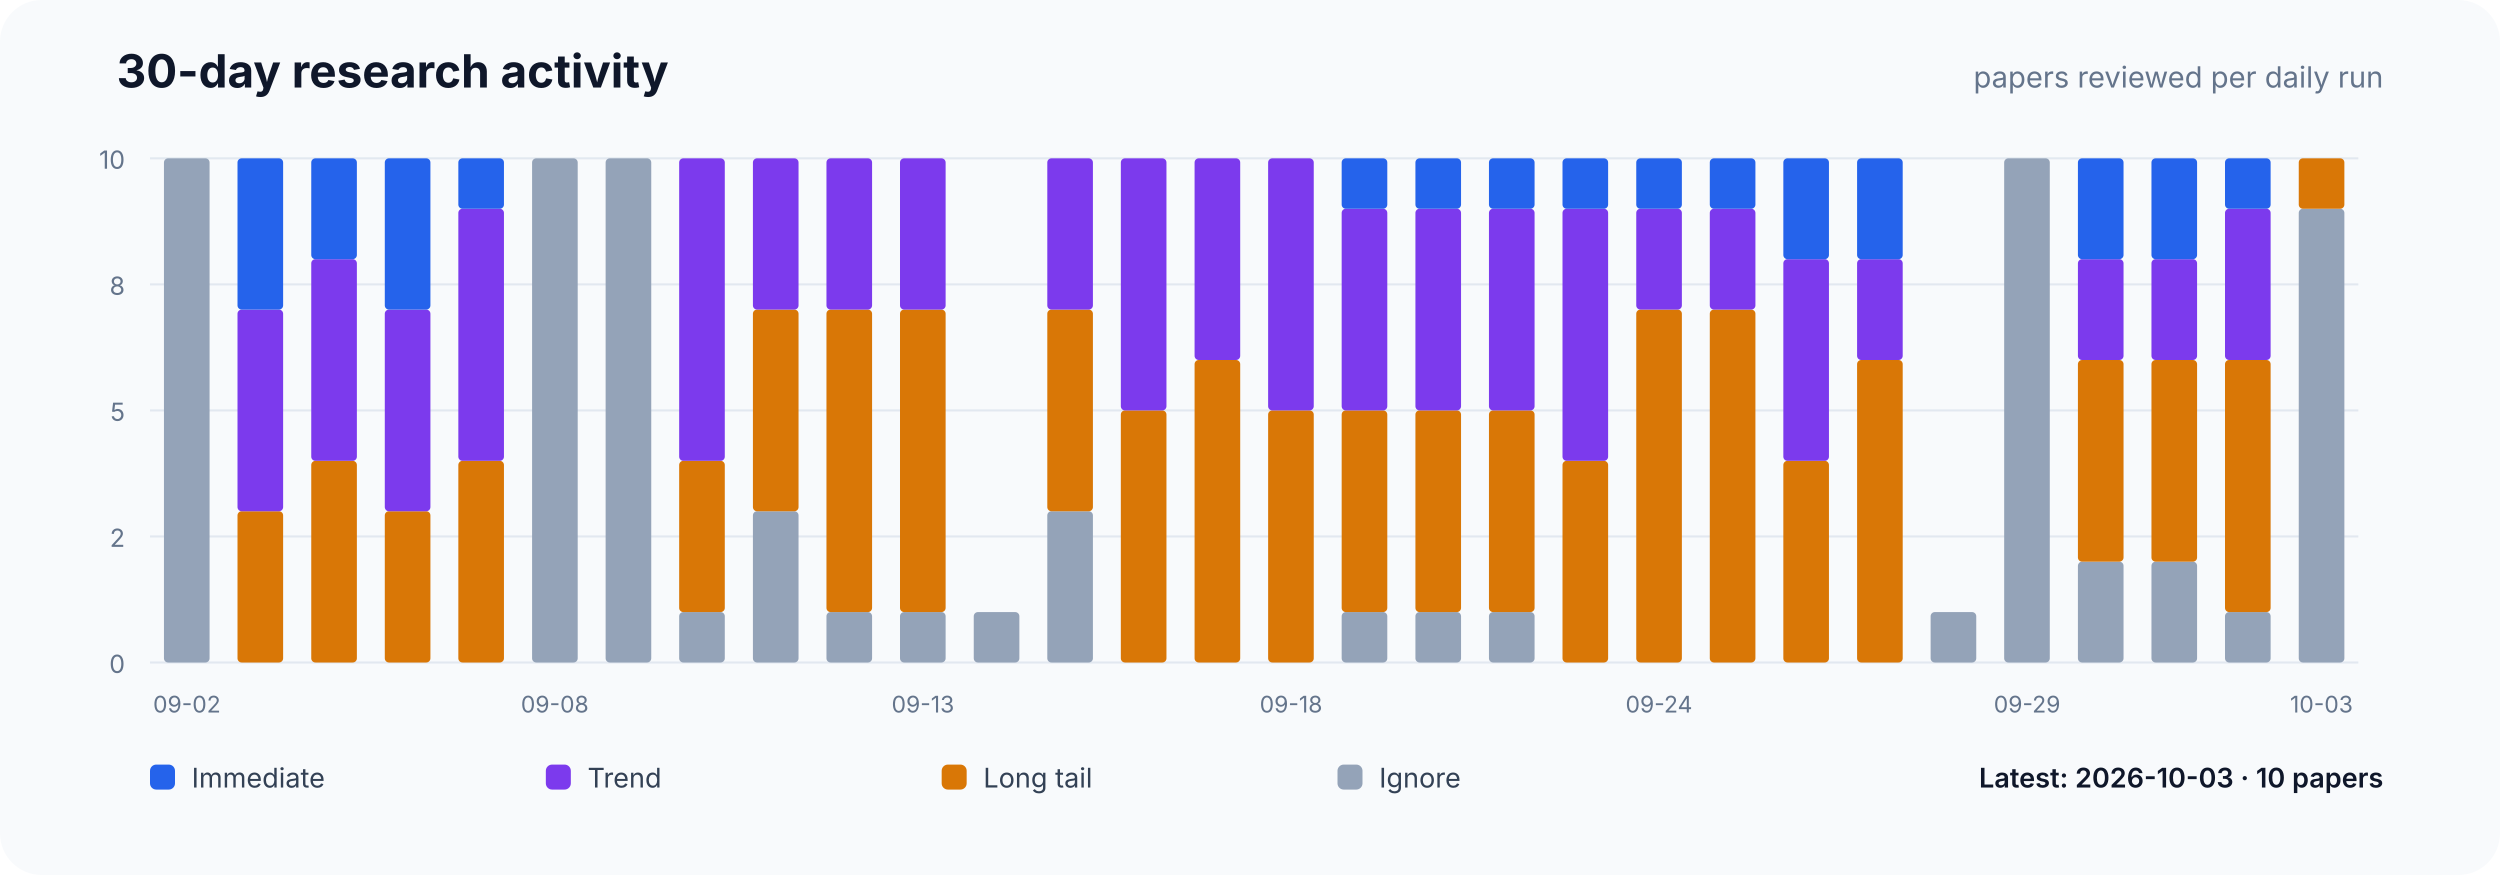
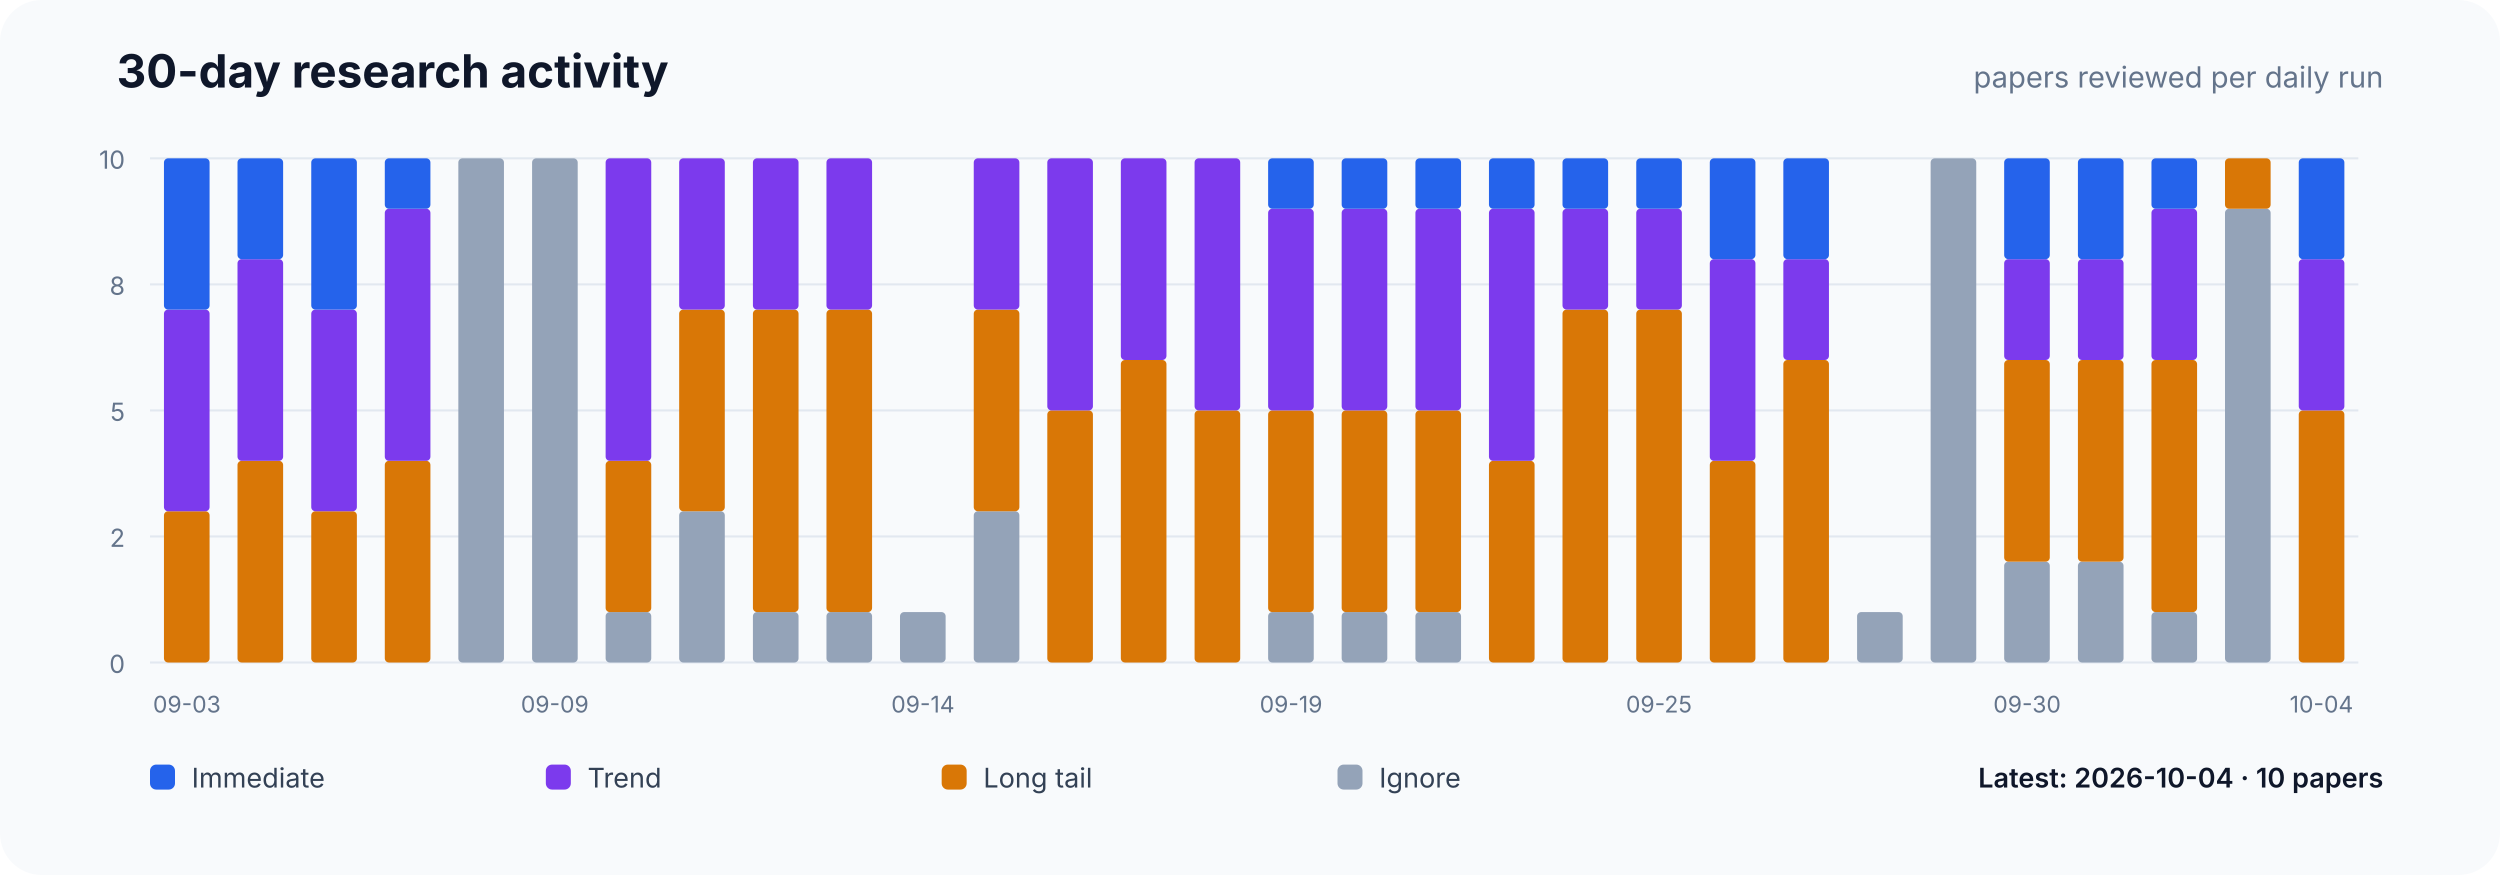
<svg xmlns="http://www.w3.org/2000/svg" width="1200" height="420" viewBox="0 0 1200 420" role="img" aria-labelledby="title desc">
  <rect width="1200" height="420" rx="20" fill="#f8fafc" />
  <text x="56" y="42" font-family="Inter,system-ui,sans-serif" font-size="22" font-weight="700" fill="#0f172a">30-day research activity</text>
  <text x="1144" y="42" text-anchor="end" font-family="Inter,system-ui,sans-serif" font-size="14" fill="#64748b">papers reviewed per daily run</text>
  <line x1="72" y1="318.0" x2="1132" y2="318.0" stroke="#e2e8f0" />
  <text x="60" y="323.0" text-anchor="end" font-family="Inter,system-ui,sans-serif" font-size="12" fill="#64748b">0</text>
  <line x1="72" y1="257.5" x2="1132" y2="257.5" stroke="#e2e8f0" />
  <text x="60" y="262.5" text-anchor="end" font-family="Inter,system-ui,sans-serif" font-size="12" fill="#64748b">2</text>
  <line x1="72" y1="197.0" x2="1132" y2="197.0" stroke="#e2e8f0" />
  <text x="60" y="202.0" text-anchor="end" font-family="Inter,system-ui,sans-serif" font-size="12" fill="#64748b">5</text>
  <line x1="72" y1="136.5" x2="1132" y2="136.5" stroke="#e2e8f0" />
  <text x="60" y="141.5" text-anchor="end" font-family="Inter,system-ui,sans-serif" font-size="12" fill="#64748b">8</text>
  <line x1="72" y1="76.0" x2="1132" y2="76.0" stroke="#e2e8f0" />
  <text x="60" y="81.0" text-anchor="end" font-family="Inter,system-ui,sans-serif" font-size="12" fill="#64748b">10</text>
-   <rect x="78.7" y="76.0" width="21.9" height="242.0" rx="2" fill="#94a3b8" />
-   <rect x="78.7" y="76.0" width="21.9" height="0.0" rx="2" fill="#d97706" />
-   <rect x="78.7" y="76.0" width="21.9" height="0.0" rx="2" fill="#7c3aed" />
-   <rect x="78.7" y="76.0" width="21.9" height="0.0" rx="2" fill="#2563eb" />
-   <text x="89.7" y="342" text-anchor="middle" font-family="Inter,system-ui,sans-serif" font-size="11" fill="#64748b">09-02</text>
+   <rect x="78.7" y="318.0" width="21.9" height="0.0" rx="2" fill="#94a3b8" />
+   <rect x="78.7" y="245.4" width="21.9" height="72.6" rx="2" fill="#d97706" />
+   <rect x="78.7" y="148.6" width="21.9" height="96.8" rx="2" fill="#7c3aed" />
+   <rect x="78.7" y="76.0" width="21.9" height="72.6" rx="2" fill="#2563eb" />
+   <text x="89.7" y="342" text-anchor="middle" font-family="Inter,system-ui,sans-serif" font-size="11" fill="#64748b">09-03</text>
  <rect x="114.0" y="318.0" width="21.9" height="0.0" rx="2" fill="#94a3b8" />
-   <rect x="114.0" y="245.4" width="21.9" height="72.6" rx="2" fill="#d97706" />
-   <rect x="114.0" y="148.6" width="21.9" height="96.8" rx="2" fill="#7c3aed" />
-   <rect x="114.0" y="76.0" width="21.9" height="72.6" rx="2" fill="#2563eb" />
+   <rect x="114.0" y="221.2" width="21.9" height="96.8" rx="2" fill="#d97706" />
+   <rect x="114.0" y="124.4" width="21.9" height="96.8" rx="2" fill="#7c3aed" />
+   <rect x="114.0" y="76.0" width="21.9" height="48.4" rx="2" fill="#2563eb" />
  <rect x="149.4" y="318.0" width="21.9" height="0.0" rx="2" fill="#94a3b8" />
-   <rect x="149.4" y="221.2" width="21.9" height="96.8" rx="2" fill="#d97706" />
-   <rect x="149.4" y="124.4" width="21.9" height="96.8" rx="2" fill="#7c3aed" />
-   <rect x="149.4" y="76.0" width="21.9" height="48.4" rx="2" fill="#2563eb" />
+   <rect x="149.4" y="245.4" width="21.9" height="72.6" rx="2" fill="#d97706" />
+   <rect x="149.4" y="148.6" width="21.9" height="96.8" rx="2" fill="#7c3aed" />
+   <rect x="149.4" y="76.0" width="21.9" height="72.6" rx="2" fill="#2563eb" />
  <rect x="184.7" y="318.0" width="21.9" height="0.0" rx="2" fill="#94a3b8" />
-   <rect x="184.7" y="245.4" width="21.9" height="72.6" rx="2" fill="#d97706" />
-   <rect x="184.7" y="148.6" width="21.9" height="96.8" rx="2" fill="#7c3aed" />
-   <rect x="184.7" y="76.0" width="21.9" height="72.6" rx="2" fill="#2563eb" />
-   <rect x="220.0" y="318.0" width="21.9" height="0.0" rx="2" fill="#94a3b8" />
-   <rect x="220.0" y="221.2" width="21.9" height="96.8" rx="2" fill="#d97706" />
-   <rect x="220.0" y="100.2" width="21.9" height="121.0" rx="2" fill="#7c3aed" />
-   <rect x="220.0" y="76.0" width="21.9" height="24.2" rx="2" fill="#2563eb" />
+   <rect x="184.7" y="221.2" width="21.9" height="96.8" rx="2" fill="#d97706" />
+   <rect x="184.7" y="100.2" width="21.9" height="121.0" rx="2" fill="#7c3aed" />
+   <rect x="184.7" y="76.0" width="21.9" height="24.2" rx="2" fill="#2563eb" />
+   <rect x="220.0" y="76.0" width="21.9" height="242.0" rx="2" fill="#94a3b8" />
+   <rect x="220.0" y="76.0" width="21.9" height="0.0" rx="2" fill="#d97706" />
+   <rect x="220.0" y="76.0" width="21.9" height="0.0" rx="2" fill="#7c3aed" />
+   <rect x="220.0" y="76.0" width="21.9" height="0.0" rx="2" fill="#2563eb" />
  <rect x="255.4" y="76.0" width="21.9" height="242.0" rx="2" fill="#94a3b8" />
  <rect x="255.4" y="76.0" width="21.9" height="0.0" rx="2" fill="#d97706" />
  <rect x="255.4" y="76.0" width="21.9" height="0.0" rx="2" fill="#7c3aed" />
  <rect x="255.4" y="76.0" width="21.9" height="0.0" rx="2" fill="#2563eb" />
-   <text x="266.3" y="342" text-anchor="middle" font-family="Inter,system-ui,sans-serif" font-size="11" fill="#64748b">09-08</text>
-   <rect x="290.7" y="76.0" width="21.9" height="242.0" rx="2" fill="#94a3b8" />
-   <rect x="290.7" y="76.0" width="21.9" height="0.0" rx="2" fill="#d97706" />
-   <rect x="290.7" y="76.0" width="21.9" height="0.0" rx="2" fill="#7c3aed" />
+   <text x="266.3" y="342" text-anchor="middle" font-family="Inter,system-ui,sans-serif" font-size="11" fill="#64748b">09-09</text>
+   <rect x="290.7" y="293.8" width="21.9" height="24.2" rx="2" fill="#94a3b8" />
+   <rect x="290.7" y="221.2" width="21.9" height="72.6" rx="2" fill="#d97706" />
+   <rect x="290.7" y="76.0" width="21.9" height="145.2" rx="2" fill="#7c3aed" />
  <rect x="290.7" y="76.0" width="21.9" height="0.0" rx="2" fill="#2563eb" />
-   <rect x="326.0" y="293.8" width="21.9" height="24.2" rx="2" fill="#94a3b8" />
-   <rect x="326.0" y="221.2" width="21.9" height="72.6" rx="2" fill="#d97706" />
-   <rect x="326.0" y="76.0" width="21.9" height="145.2" rx="2" fill="#7c3aed" />
+   <rect x="326.0" y="245.4" width="21.9" height="72.6" rx="2" fill="#94a3b8" />
+   <rect x="326.0" y="148.6" width="21.9" height="96.8" rx="2" fill="#d97706" />
+   <rect x="326.0" y="76.0" width="21.9" height="72.6" rx="2" fill="#7c3aed" />
  <rect x="326.0" y="76.0" width="21.9" height="0.0" rx="2" fill="#2563eb" />
-   <rect x="361.4" y="245.4" width="21.9" height="72.6" rx="2" fill="#94a3b8" />
-   <rect x="361.4" y="148.6" width="21.9" height="96.8" rx="2" fill="#d97706" />
+   <rect x="361.4" y="293.8" width="21.9" height="24.2" rx="2" fill="#94a3b8" />
+   <rect x="361.4" y="148.6" width="21.9" height="145.2" rx="2" fill="#d97706" />
  <rect x="361.4" y="76.0" width="21.9" height="72.6" rx="2" fill="#7c3aed" />
  <rect x="361.4" y="76.0" width="21.9" height="0.0" rx="2" fill="#2563eb" />
  <rect x="396.7" y="293.8" width="21.9" height="24.2" rx="2" fill="#94a3b8" />
  <rect x="396.7" y="148.6" width="21.9" height="145.2" rx="2" fill="#d97706" />
  <rect x="396.7" y="76.0" width="21.9" height="72.6" rx="2" fill="#7c3aed" />
  <rect x="396.7" y="76.0" width="21.9" height="0.0" rx="2" fill="#2563eb" />
  <rect x="432.0" y="293.8" width="21.9" height="24.2" rx="2" fill="#94a3b8" />
-   <rect x="432.0" y="148.6" width="21.9" height="145.2" rx="2" fill="#d97706" />
-   <rect x="432.0" y="76.0" width="21.9" height="72.6" rx="2" fill="#7c3aed" />
-   <rect x="432.0" y="76.0" width="21.9" height="0.0" rx="2" fill="#2563eb" />
-   <text x="443.0" y="342" text-anchor="middle" font-family="Inter,system-ui,sans-serif" font-size="11" fill="#64748b">09-13</text>
-   <rect x="467.4" y="293.8" width="21.9" height="24.2" rx="2" fill="#94a3b8" />
-   <rect x="467.4" y="293.8" width="21.9" height="0.0" rx="2" fill="#d97706" />
-   <rect x="467.4" y="293.8" width="21.9" height="0.0" rx="2" fill="#7c3aed" />
-   <rect x="467.4" y="293.8" width="21.9" height="0.0" rx="2" fill="#2563eb" />
-   <rect x="502.7" y="245.4" width="21.9" height="72.6" rx="2" fill="#94a3b8" />
-   <rect x="502.7" y="148.6" width="21.9" height="96.8" rx="2" fill="#d97706" />
-   <rect x="502.7" y="76.0" width="21.9" height="72.6" rx="2" fill="#7c3aed" />
+   <rect x="432.0" y="293.8" width="21.9" height="0.0" rx="2" fill="#d97706" />
+   <rect x="432.0" y="293.8" width="21.9" height="0.0" rx="2" fill="#7c3aed" />
+   <rect x="432.0" y="293.8" width="21.9" height="0.0" rx="2" fill="#2563eb" />
+   <text x="443.0" y="342" text-anchor="middle" font-family="Inter,system-ui,sans-serif" font-size="11" fill="#64748b">09-14</text>
+   <rect x="467.4" y="245.4" width="21.9" height="72.6" rx="2" fill="#94a3b8" />
+   <rect x="467.4" y="148.6" width="21.9" height="96.8" rx="2" fill="#d97706" />
+   <rect x="467.4" y="76.0" width="21.9" height="72.6" rx="2" fill="#7c3aed" />
+   <rect x="467.4" y="76.0" width="21.9" height="0.0" rx="2" fill="#2563eb" />
+   <rect x="502.7" y="318.0" width="21.9" height="0.0" rx="2" fill="#94a3b8" />
+   <rect x="502.7" y="197.0" width="21.9" height="121.0" rx="2" fill="#d97706" />
+   <rect x="502.7" y="76.0" width="21.9" height="121.0" rx="2" fill="#7c3aed" />
  <rect x="502.7" y="76.0" width="21.9" height="0.0" rx="2" fill="#2563eb" />
  <rect x="538.0" y="318.0" width="21.9" height="0.0" rx="2" fill="#94a3b8" />
-   <rect x="538.0" y="197.0" width="21.9" height="121.0" rx="2" fill="#d97706" />
-   <rect x="538.0" y="76.0" width="21.9" height="121.0" rx="2" fill="#7c3aed" />
+   <rect x="538.0" y="172.8" width="21.9" height="145.2" rx="2" fill="#d97706" />
+   <rect x="538.0" y="76.0" width="21.9" height="96.8" rx="2" fill="#7c3aed" />
  <rect x="538.0" y="76.0" width="21.9" height="0.0" rx="2" fill="#2563eb" />
  <rect x="573.4" y="318.0" width="21.9" height="0.0" rx="2" fill="#94a3b8" />
-   <rect x="573.4" y="172.8" width="21.9" height="145.2" rx="2" fill="#d97706" />
-   <rect x="573.4" y="76.0" width="21.9" height="96.8" rx="2" fill="#7c3aed" />
+   <rect x="573.4" y="197.0" width="21.9" height="121.0" rx="2" fill="#d97706" />
+   <rect x="573.4" y="76.0" width="21.9" height="121.0" rx="2" fill="#7c3aed" />
  <rect x="573.4" y="76.0" width="21.9" height="0.0" rx="2" fill="#2563eb" />
-   <rect x="608.7" y="318.0" width="21.9" height="0.0" rx="2" fill="#94a3b8" />
-   <rect x="608.7" y="197.0" width="21.9" height="121.0" rx="2" fill="#d97706" />
-   <rect x="608.7" y="76.0" width="21.9" height="121.0" rx="2" fill="#7c3aed" />
-   <rect x="608.7" y="76.0" width="21.9" height="0.0" rx="2" fill="#2563eb" />
-   <text x="619.7" y="342" text-anchor="middle" font-family="Inter,system-ui,sans-serif" font-size="11" fill="#64748b">09-18</text>
+   <rect x="608.7" y="293.8" width="21.9" height="24.2" rx="2" fill="#94a3b8" />
+   <rect x="608.7" y="197.0" width="21.9" height="96.8" rx="2" fill="#d97706" />
+   <rect x="608.7" y="100.2" width="21.9" height="96.8" rx="2" fill="#7c3aed" />
+   <rect x="608.7" y="76.0" width="21.9" height="24.2" rx="2" fill="#2563eb" />
+   <text x="619.7" y="342" text-anchor="middle" font-family="Inter,system-ui,sans-serif" font-size="11" fill="#64748b">09-19</text>
  <rect x="644.0" y="293.8" width="21.9" height="24.2" rx="2" fill="#94a3b8" />
  <rect x="644.0" y="197.0" width="21.9" height="96.8" rx="2" fill="#d97706" />
  <rect x="644.0" y="100.2" width="21.9" height="96.8" rx="2" fill="#7c3aed" />
  <rect x="644.0" y="76.0" width="21.9" height="24.2" rx="2" fill="#2563eb" />
  <rect x="679.4" y="293.8" width="21.9" height="24.2" rx="2" fill="#94a3b8" />
  <rect x="679.4" y="197.0" width="21.9" height="96.8" rx="2" fill="#d97706" />
  <rect x="679.4" y="100.2" width="21.9" height="96.8" rx="2" fill="#7c3aed" />
  <rect x="679.4" y="76.0" width="21.9" height="24.2" rx="2" fill="#2563eb" />
-   <rect x="714.7" y="293.8" width="21.9" height="24.2" rx="2" fill="#94a3b8" />
-   <rect x="714.7" y="197.0" width="21.9" height="96.8" rx="2" fill="#d97706" />
-   <rect x="714.7" y="100.2" width="21.9" height="96.8" rx="2" fill="#7c3aed" />
+   <rect x="714.7" y="318.0" width="21.9" height="0.0" rx="2" fill="#94a3b8" />
+   <rect x="714.7" y="221.2" width="21.9" height="96.8" rx="2" fill="#d97706" />
+   <rect x="714.7" y="100.2" width="21.9" height="121.0" rx="2" fill="#7c3aed" />
  <rect x="714.7" y="76.0" width="21.9" height="24.2" rx="2" fill="#2563eb" />
  <rect x="750.0" y="318.0" width="21.9" height="0.0" rx="2" fill="#94a3b8" />
-   <rect x="750.0" y="221.2" width="21.9" height="96.8" rx="2" fill="#d97706" />
-   <rect x="750.0" y="100.2" width="21.9" height="121.0" rx="2" fill="#7c3aed" />
+   <rect x="750.0" y="148.6" width="21.9" height="169.4" rx="2" fill="#d97706" />
+   <rect x="750.0" y="100.2" width="21.9" height="48.4" rx="2" fill="#7c3aed" />
  <rect x="750.0" y="76.0" width="21.9" height="24.2" rx="2" fill="#2563eb" />
  <rect x="785.4" y="318.0" width="21.9" height="0.0" rx="2" fill="#94a3b8" />
  <rect x="785.4" y="148.6" width="21.9" height="169.4" rx="2" fill="#d97706" />
  <rect x="785.4" y="100.2" width="21.9" height="48.4" rx="2" fill="#7c3aed" />
  <rect x="785.4" y="76.0" width="21.9" height="24.2" rx="2" fill="#2563eb" />
-   <text x="796.3" y="342" text-anchor="middle" font-family="Inter,system-ui,sans-serif" font-size="11" fill="#64748b">09-24</text>
+   <text x="796.3" y="342" text-anchor="middle" font-family="Inter,system-ui,sans-serif" font-size="11" fill="#64748b">09-25</text>
  <rect x="820.7" y="318.0" width="21.9" height="0.0" rx="2" fill="#94a3b8" />
-   <rect x="820.7" y="148.6" width="21.9" height="169.4" rx="2" fill="#d97706" />
-   <rect x="820.7" y="100.2" width="21.9" height="48.4" rx="2" fill="#7c3aed" />
-   <rect x="820.7" y="76.0" width="21.9" height="24.2" rx="2" fill="#2563eb" />
+   <rect x="820.7" y="221.2" width="21.9" height="96.8" rx="2" fill="#d97706" />
+   <rect x="820.7" y="124.4" width="21.9" height="96.8" rx="2" fill="#7c3aed" />
+   <rect x="820.7" y="76.0" width="21.9" height="48.4" rx="2" fill="#2563eb" />
  <rect x="856.0" y="318.0" width="21.9" height="0.0" rx="2" fill="#94a3b8" />
-   <rect x="856.0" y="221.2" width="21.9" height="96.8" rx="2" fill="#d97706" />
-   <rect x="856.0" y="124.4" width="21.9" height="96.8" rx="2" fill="#7c3aed" />
+   <rect x="856.0" y="172.8" width="21.9" height="145.2" rx="2" fill="#d97706" />
+   <rect x="856.0" y="124.4" width="21.9" height="48.4" rx="2" fill="#7c3aed" />
  <rect x="856.0" y="76.0" width="21.9" height="48.4" rx="2" fill="#2563eb" />
-   <rect x="891.4" y="318.0" width="21.9" height="0.0" rx="2" fill="#94a3b8" />
-   <rect x="891.4" y="172.8" width="21.9" height="145.2" rx="2" fill="#d97706" />
-   <rect x="891.4" y="124.4" width="21.9" height="48.4" rx="2" fill="#7c3aed" />
-   <rect x="891.4" y="76.0" width="21.9" height="48.4" rx="2" fill="#2563eb" />
-   <rect x="926.7" y="293.8" width="21.9" height="24.2" rx="2" fill="#94a3b8" />
-   <rect x="926.7" y="293.8" width="21.9" height="0.0" rx="2" fill="#d97706" />
-   <rect x="926.7" y="293.8" width="21.9" height="0.0" rx="2" fill="#7c3aed" />
-   <rect x="926.7" y="293.8" width="21.9" height="0.0" rx="2" fill="#2563eb" />
-   <rect x="962.0" y="76.0" width="21.9" height="242.0" rx="2" fill="#94a3b8" />
-   <rect x="962.0" y="76.0" width="21.9" height="0.0" rx="2" fill="#d97706" />
-   <rect x="962.0" y="76.0" width="21.9" height="0.0" rx="2" fill="#7c3aed" />
-   <rect x="962.0" y="76.0" width="21.9" height="0.0" rx="2" fill="#2563eb" />
-   <text x="973.0" y="342" text-anchor="middle" font-family="Inter,system-ui,sans-serif" font-size="11" fill="#64748b">09-29</text>
+   <rect x="891.4" y="293.8" width="21.9" height="24.2" rx="2" fill="#94a3b8" />
+   <rect x="891.4" y="293.8" width="21.9" height="0.0" rx="2" fill="#d97706" />
+   <rect x="891.4" y="293.8" width="21.9" height="0.0" rx="2" fill="#7c3aed" />
+   <rect x="891.4" y="293.8" width="21.9" height="0.0" rx="2" fill="#2563eb" />
+   <rect x="926.7" y="76.0" width="21.9" height="242.0" rx="2" fill="#94a3b8" />
+   <rect x="926.7" y="76.0" width="21.9" height="0.0" rx="2" fill="#d97706" />
+   <rect x="926.7" y="76.0" width="21.9" height="0.0" rx="2" fill="#7c3aed" />
+   <rect x="926.7" y="76.0" width="21.9" height="0.0" rx="2" fill="#2563eb" />
+   <rect x="962.0" y="269.6" width="21.9" height="48.4" rx="2" fill="#94a3b8" />
+   <rect x="962.0" y="172.8" width="21.9" height="96.8" rx="2" fill="#d97706" />
+   <rect x="962.0" y="124.4" width="21.9" height="48.4" rx="2" fill="#7c3aed" />
+   <rect x="962.0" y="76.0" width="21.9" height="48.4" rx="2" fill="#2563eb" />
+   <text x="973.0" y="342" text-anchor="middle" font-family="Inter,system-ui,sans-serif" font-size="11" fill="#64748b">09-30</text>
  <rect x="997.4" y="269.6" width="21.9" height="48.4" rx="2" fill="#94a3b8" />
  <rect x="997.4" y="172.8" width="21.9" height="96.8" rx="2" fill="#d97706" />
  <rect x="997.4" y="124.4" width="21.9" height="48.4" rx="2" fill="#7c3aed" />
  <rect x="997.4" y="76.0" width="21.9" height="48.4" rx="2" fill="#2563eb" />
-   <rect x="1032.7" y="269.6" width="21.9" height="48.4" rx="2" fill="#94a3b8" />
-   <rect x="1032.7" y="172.8" width="21.9" height="96.8" rx="2" fill="#d97706" />
-   <rect x="1032.7" y="124.4" width="21.9" height="48.4" rx="2" fill="#7c3aed" />
-   <rect x="1032.7" y="76.0" width="21.9" height="48.4" rx="2" fill="#2563eb" />
-   <rect x="1068.0" y="293.8" width="21.9" height="24.2" rx="2" fill="#94a3b8" />
-   <rect x="1068.0" y="172.8" width="21.9" height="121.0" rx="2" fill="#d97706" />
-   <rect x="1068.0" y="100.2" width="21.9" height="72.6" rx="2" fill="#7c3aed" />
-   <rect x="1068.0" y="76.0" width="21.9" height="24.2" rx="2" fill="#2563eb" />
-   <rect x="1103.4" y="100.2" width="21.9" height="217.8" rx="2" fill="#94a3b8" />
-   <rect x="1103.4" y="76.0" width="21.9" height="24.2" rx="2" fill="#d97706" />
-   <rect x="1103.4" y="76.0" width="21.9" height="0.0" rx="2" fill="#7c3aed" />
-   <rect x="1103.4" y="76.0" width="21.9" height="0.0" rx="2" fill="#2563eb" />
-   <text x="1114.3" y="342" text-anchor="middle" font-family="Inter,system-ui,sans-serif" font-size="11" fill="#64748b">10-03</text>
+   <rect x="1032.7" y="293.8" width="21.9" height="24.2" rx="2" fill="#94a3b8" />
+   <rect x="1032.7" y="172.8" width="21.9" height="121.0" rx="2" fill="#d97706" />
+   <rect x="1032.7" y="100.2" width="21.9" height="72.6" rx="2" fill="#7c3aed" />
+   <rect x="1032.7" y="76.0" width="21.9" height="24.2" rx="2" fill="#2563eb" />
+   <rect x="1068.0" y="100.2" width="21.9" height="217.8" rx="2" fill="#94a3b8" />
+   <rect x="1068.0" y="76.0" width="21.9" height="24.2" rx="2" fill="#d97706" />
+   <rect x="1068.0" y="76.0" width="21.9" height="0.0" rx="2" fill="#7c3aed" />
+   <rect x="1068.0" y="76.0" width="21.9" height="0.0" rx="2" fill="#2563eb" />
+   <rect x="1103.4" y="318.0" width="21.9" height="0.0" rx="2" fill="#94a3b8" />
+   <rect x="1103.4" y="197.0" width="21.9" height="121.0" rx="2" fill="#d97706" />
+   <rect x="1103.4" y="124.4" width="21.9" height="72.6" rx="2" fill="#7c3aed" />
+   <rect x="1103.4" y="76.0" width="21.9" height="48.4" rx="2" fill="#2563eb" />
+   <text x="1114.3" y="342" text-anchor="middle" font-family="Inter,system-ui,sans-serif" font-size="11" fill="#64748b">10-04</text>
  <rect x="72" y="367" width="12" height="12" rx="3" fill="#2563eb" />
  <text x="92" y="378" font-family="Inter,system-ui,sans-serif" font-size="13" fill="#334155">Immediate</text>
  <rect x="262" y="367" width="12" height="12" rx="3" fill="#7c3aed" />
  <text x="282" y="378" font-family="Inter,system-ui,sans-serif" font-size="13" fill="#334155">Trend</text>
  <rect x="452" y="367" width="12" height="12" rx="3" fill="#d97706" />
  <text x="472" y="378" font-family="Inter,system-ui,sans-serif" font-size="13" fill="#334155">Long tail</text>
  <rect x="642" y="367" width="12" height="12" rx="3" fill="#94a3b8" />
  <text x="662" y="378" font-family="Inter,system-ui,sans-serif" font-size="13" fill="#334155">Ignore</text>
-   <text x="1144" y="378" text-anchor="end" font-family="Inter,system-ui,sans-serif" font-size="13" font-weight="600" fill="#0f172a">Latest: 2026-10-03 · 10 papers</text>
+   <text x="1144" y="378" text-anchor="end" font-family="Inter,system-ui,sans-serif" font-size="13" font-weight="600" fill="#0f172a">Latest: 2026-10-04 · 10 papers</text>
</svg>
